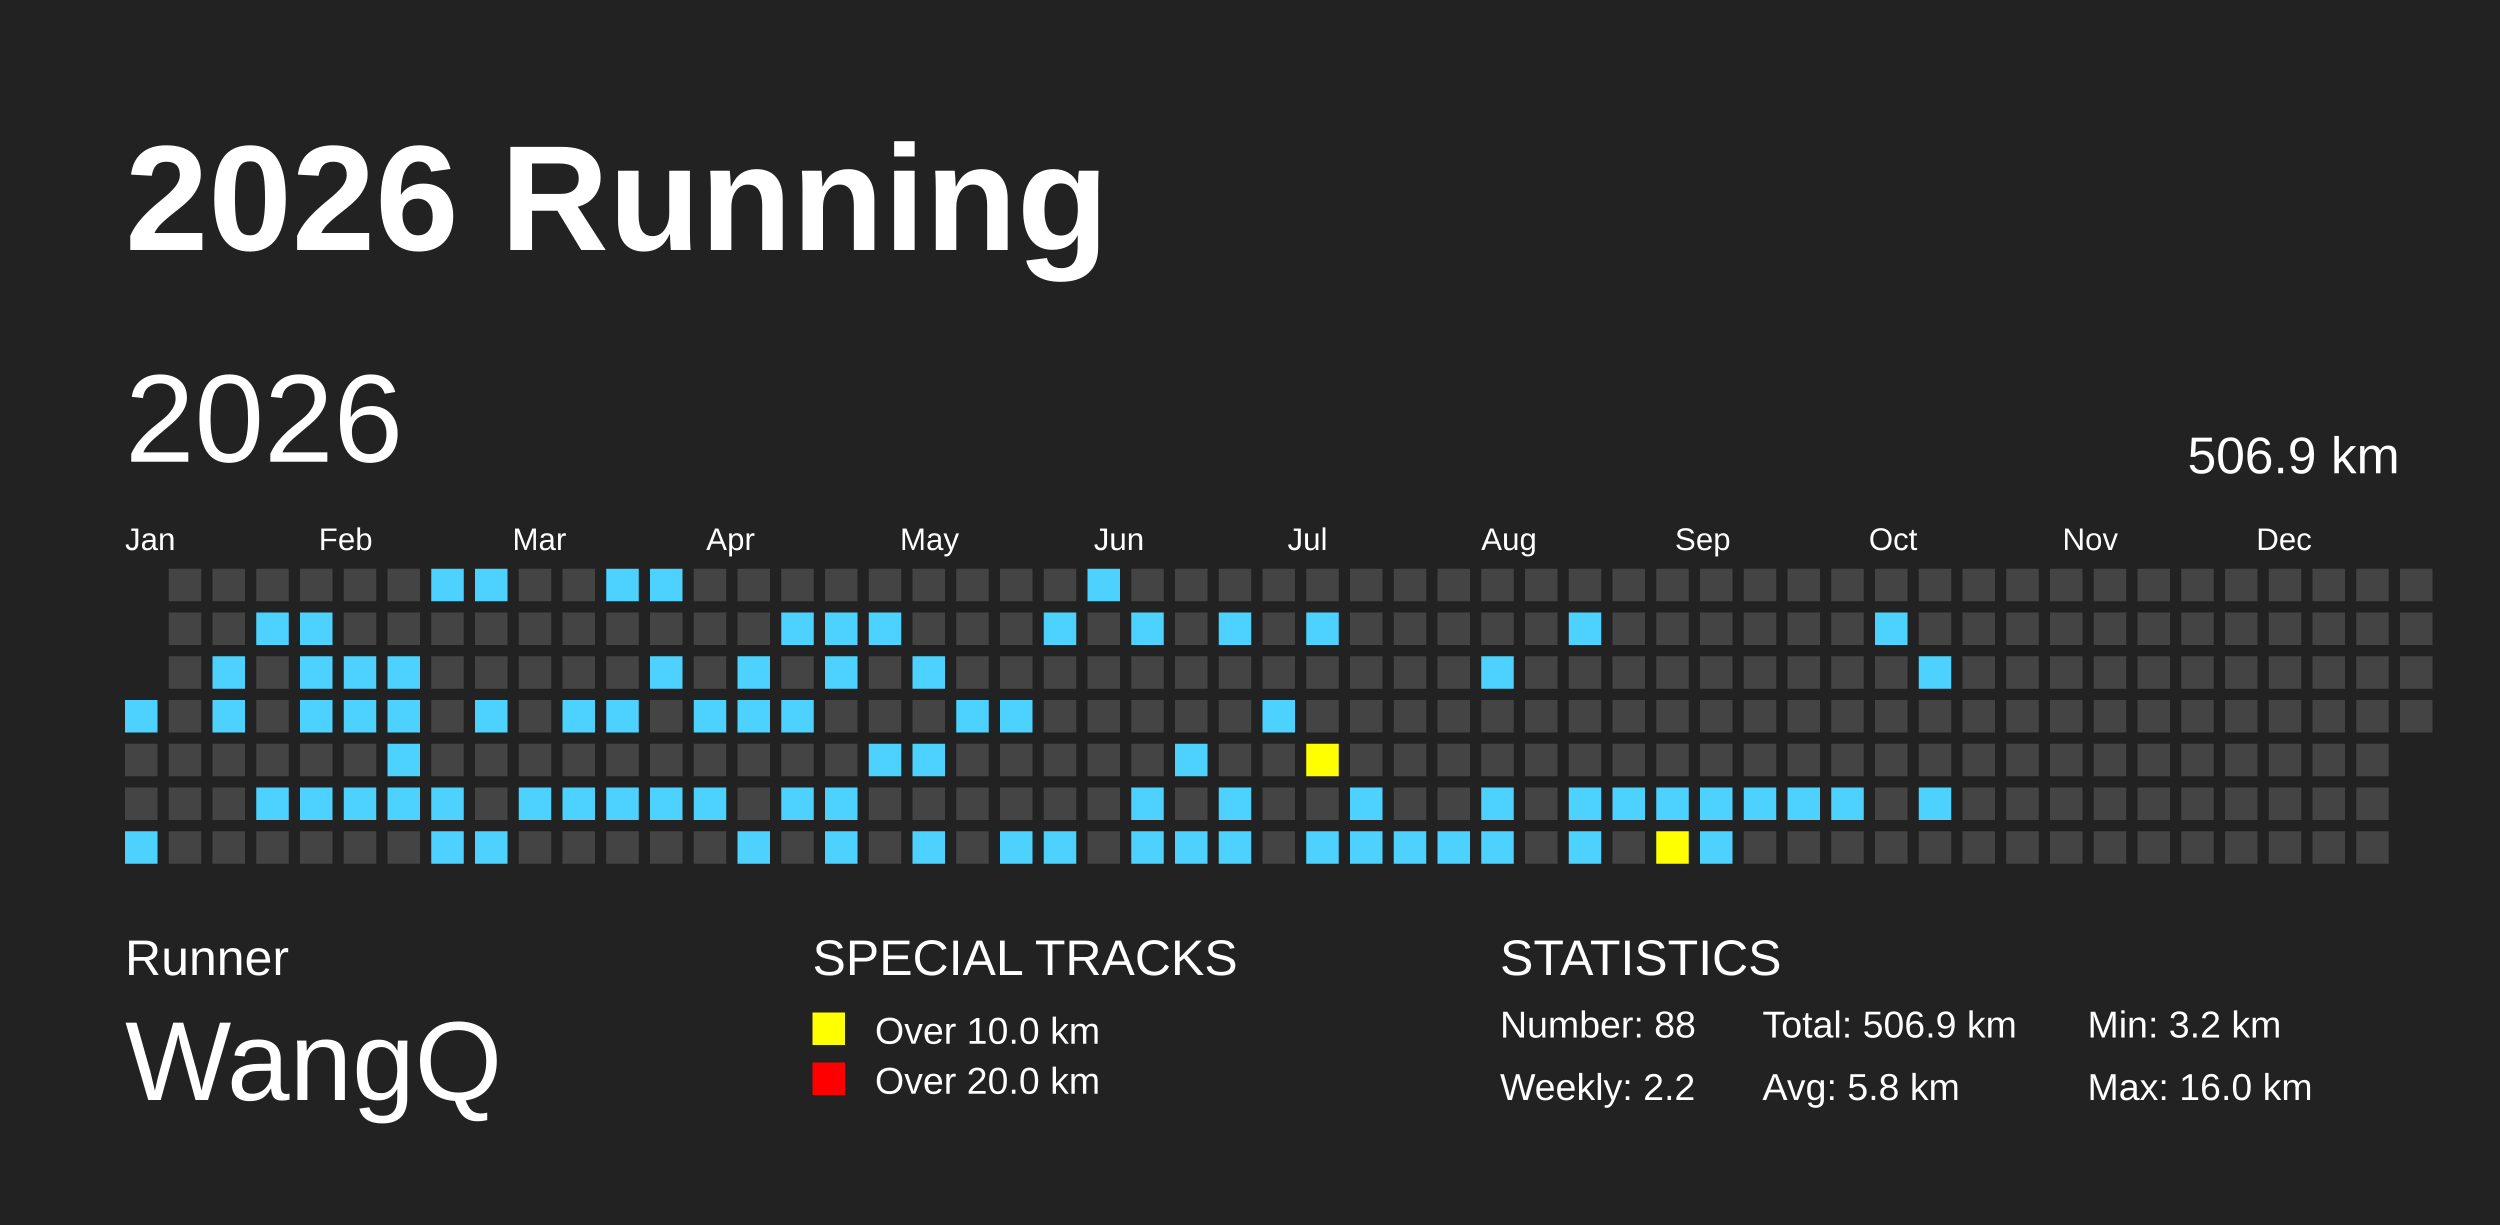
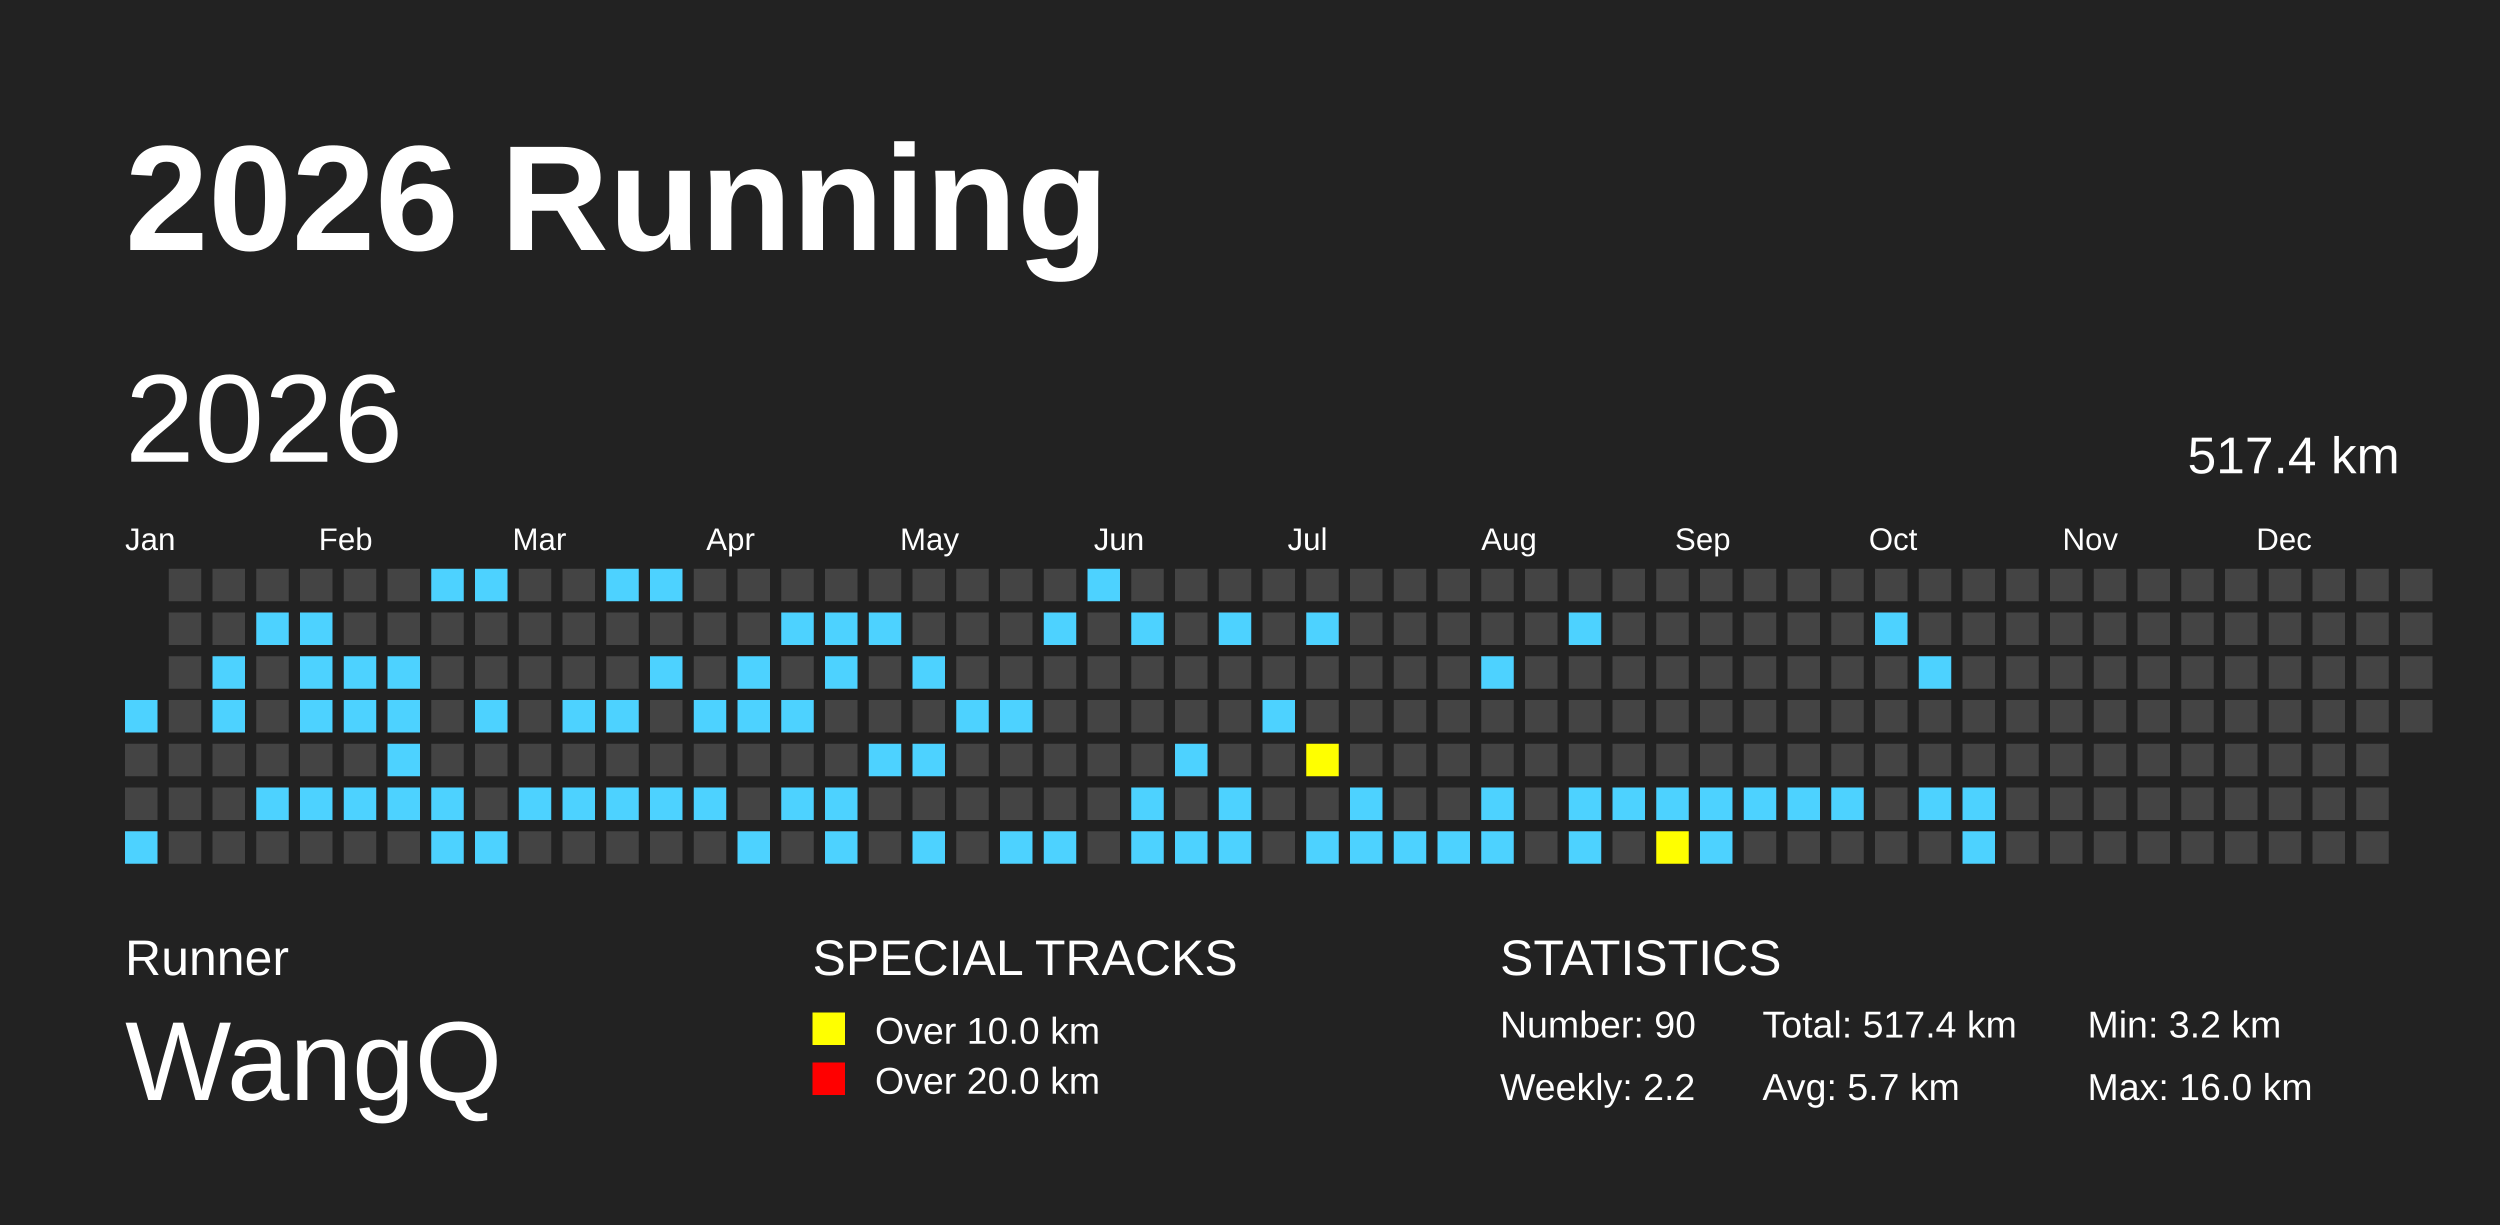
<svg xmlns="http://www.w3.org/2000/svg" baseProfile="full" height="98mm" version="1.1" viewBox="0,0,200,98" width="200mm">
  <defs />
  <rect fill="#222222" height="98" width="200" x="0" y="0" />
  <text fill="#FFFFFF" style="font-size:12px; font-family:Arial; font-weight:bold;" x="10" y="20">2026 Running</text>
  <text fill="#FFFFFF" style="font-size:4px; font-family:Arial" x="10" y="78">Runner</text>
  <text fill="#FFFFFF" style="font-size:9px; font-family:Arial" x="10" y="88">WangQ</text>
  <text fill="#FFFFFF" style="font-size:4px; font-family:Arial" x="65" y="78">SPECIAL TRACKS</text>
  <rect fill="yellow" height="2.6" width="2.6" x="65" y="81" />
  <text fill="#FFFFFF" style="font-size:3px; font-family:Arial" x="70" y="83.5">Over 10.0 km</text>
  <rect fill="red" height="2.6" width="2.6" x="65" y="85" />
  <text fill="#FFFFFF" style="font-size:3px; font-family:Arial" x="70" y="87.5">Over 20.0 km</text>
  <text fill="#FFFFFF" style="font-size:4px; font-family:Arial" x="120" y="78">STATISTICS</text>
-   <text fill="#FFFFFF" style="font-size:3px; font-family:Arial" x="120" y="83">Number: 88</text>
+   <text fill="#FFFFFF" style="font-size:3px; font-family:Arial" x="120" y="83">Number: 90</text>
  <text fill="#FFFFFF" style="font-size:3px; font-family:Arial" x="120" y="88">Weekly: 2.2</text>
-   <text fill="#FFFFFF" style="font-size:3px; font-family:Arial" x="141" y="83">Total: 506.9 km</text>
-   <text fill="#FFFFFF" style="font-size:3px; font-family:Arial" x="141" y="88">Avg: 5.8 km</text>
+   <text fill="#FFFFFF" style="font-size:3px; font-family:Arial" x="141" y="83">Total: 517.4 km</text>
+   <text fill="#FFFFFF" style="font-size:3px; font-family:Arial" x="141" y="88">Avg: 5.7 km</text>
  <text fill="#FFFFFF" style="font-size:3px; font-family:Arial" x="167" y="83">Min: 3.2 km</text>
  <text fill="#FFFFFF" style="font-size:3px; font-family:Arial" x="167" y="88">Max: 16.0 km</text>
  <text dominant-baseline="hanging" fill="#FFFFFF" style="font-size:10.0px; font-family:Arial;" x="10" y="30">2026</text>
-   <text dominant-baseline="hanging" fill="#FFFFFF" style="font-size:4.125px; font-family:Arial;" x="175" y="35">506.9 km</text>
+   <text dominant-baseline="hanging" fill="#FFFFFF" style="font-size:4.125px; font-family:Arial;" x="175" y="35">517.4 km</text>
  <text fill="#FFFFFF" style="font-size:2.5px; font-family:Arial" x="10.0" y="44">Jan</text>
  <text fill="#FFFFFF" style="font-size:2.5px; font-family:Arial" x="25.5" y="44">Feb</text>
  <text fill="#FFFFFF" style="font-size:2.5px; font-family:Arial" x="41.0" y="44">Mar</text>
  <text fill="#FFFFFF" style="font-size:2.5px; font-family:Arial" x="56.5" y="44">Apr</text>
  <text fill="#FFFFFF" style="font-size:2.5px; font-family:Arial" x="72.0" y="44">May</text>
  <text fill="#FFFFFF" style="font-size:2.5px; font-family:Arial" x="87.5" y="44">Jun</text>
  <text fill="#FFFFFF" style="font-size:2.5px; font-family:Arial" x="103.0" y="44">Jul</text>
  <text fill="#FFFFFF" style="font-size:2.5px; font-family:Arial" x="118.5" y="44">Aug</text>
  <text fill="#FFFFFF" style="font-size:2.5px; font-family:Arial" x="134.0" y="44">Sep</text>
  <text fill="#FFFFFF" style="font-size:2.5px; font-family:Arial" x="149.5" y="44">Oct</text>
  <text fill="#FFFFFF" style="font-size:2.5px; font-family:Arial" x="165.0" y="44">Nov</text>
  <text fill="#FFFFFF" style="font-size:2.5px; font-family:Arial" x="180.5" y="44">Dec</text>
  <rect fill="#4DD2FF" height="2.6" width="2.6" x="10.0" y="56.0" />
  <rect fill="#444444" height="2.6" width="2.6" x="10.0" y="59.5" />
  <rect fill="#444444" height="2.6" width="2.6" x="10.0" y="63.0" />
  <rect fill="#4DD2FF" height="2.6" width="2.6" x="10.0" y="66.5" />
  <rect fill="#444444" height="2.6" width="2.6" x="13.5" y="45.5" />
  <rect fill="#444444" height="2.6" width="2.6" x="13.5" y="49.0" />
  <rect fill="#444444" height="2.6" width="2.6" x="13.5" y="52.5" />
  <rect fill="#444444" height="2.6" width="2.6" x="13.5" y="56.0" />
  <rect fill="#444444" height="2.6" width="2.6" x="13.5" y="59.5" />
  <rect fill="#444444" height="2.6" width="2.6" x="13.5" y="63.0" />
  <rect fill="#444444" height="2.6" width="2.6" x="13.5" y="66.5" />
  <rect fill="#444444" height="2.6" width="2.6" x="17.0" y="45.5" />
  <rect fill="#444444" height="2.6" width="2.6" x="17.0" y="49.0" />
  <rect fill="#4DD2FF" height="2.6" width="2.6" x="17.0" y="52.5" />
  <rect fill="#4DD2FF" height="2.6" width="2.6" x="17.0" y="56.0" />
  <rect fill="#444444" height="2.6" width="2.6" x="17.0" y="59.5" />
  <rect fill="#444444" height="2.6" width="2.6" x="17.0" y="63.0" />
  <rect fill="#444444" height="2.6" width="2.6" x="17.0" y="66.5" />
  <rect fill="#444444" height="2.6" width="2.6" x="20.5" y="45.5" />
  <rect fill="#4DD2FF" height="2.6" width="2.6" x="20.5" y="49.0" />
  <rect fill="#444444" height="2.6" width="2.6" x="20.5" y="52.5" />
  <rect fill="#444444" height="2.6" width="2.6" x="20.5" y="56.0" />
  <rect fill="#444444" height="2.6" width="2.6" x="20.5" y="59.5" />
  <rect fill="#4DD2FF" height="2.6" width="2.6" x="20.5" y="63.0" />
  <rect fill="#444444" height="2.6" width="2.6" x="20.5" y="66.5" />
  <rect fill="#444444" height="2.6" width="2.6" x="24.0" y="45.5" />
  <rect fill="#4DD2FF" height="2.6" width="2.6" x="24.0" y="49.0" />
  <rect fill="#4DD2FF" height="2.6" width="2.6" x="24.0" y="52.5" />
  <rect fill="#4DD2FF" height="2.6" width="2.6" x="24.0" y="56.0" />
  <rect fill="#444444" height="2.6" width="2.6" x="24.0" y="59.5" />
  <rect fill="#4DD2FF" height="2.6" width="2.6" x="24.0" y="63.0" />
  <rect fill="#444444" height="2.6" width="2.6" x="24.0" y="66.5" />
  <rect fill="#444444" height="2.6" width="2.6" x="27.5" y="45.5" />
  <rect fill="#444444" height="2.6" width="2.6" x="27.5" y="49.0" />
  <rect fill="#4DD2FF" height="2.6" width="2.6" x="27.5" y="52.5" />
  <rect fill="#4DD2FF" height="2.6" width="2.6" x="27.5" y="56.0" />
  <rect fill="#444444" height="2.6" width="2.6" x="27.5" y="59.5" />
  <rect fill="#4DD2FF" height="2.6" width="2.6" x="27.5" y="63.0" />
  <rect fill="#444444" height="2.6" width="2.6" x="27.5" y="66.5" />
  <rect fill="#444444" height="2.6" width="2.6" x="31.0" y="45.5" />
  <rect fill="#444444" height="2.6" width="2.6" x="31.0" y="49.0" />
  <rect fill="#4DD2FF" height="2.6" width="2.6" x="31.0" y="52.5" />
  <rect fill="#4DD2FF" height="2.6" width="2.6" x="31.0" y="56.0" />
  <rect fill="#4DD2FF" height="2.6" width="2.6" x="31.0" y="59.5" />
  <rect fill="#4DD2FF" height="2.6" width="2.6" x="31.0" y="63.0" />
  <rect fill="#444444" height="2.6" width="2.6" x="31.0" y="66.5" />
  <rect fill="#4DD2FF" height="2.6" width="2.6" x="34.5" y="45.5" />
  <rect fill="#444444" height="2.6" width="2.6" x="34.5" y="49.0" />
  <rect fill="#444444" height="2.6" width="2.6" x="34.5" y="52.5" />
  <rect fill="#444444" height="2.6" width="2.6" x="34.5" y="56.0" />
  <rect fill="#444444" height="2.6" width="2.6" x="34.5" y="59.5" />
  <rect fill="#4DD2FF" height="2.6" width="2.6" x="34.5" y="63.0" />
  <rect fill="#4DD2FF" height="2.6" width="2.6" x="34.5" y="66.5" />
  <rect fill="#4DD2FF" height="2.6" width="2.6" x="38.0" y="45.5" />
  <rect fill="#444444" height="2.6" width="2.6" x="38.0" y="49.0" />
  <rect fill="#444444" height="2.6" width="2.6" x="38.0" y="52.5" />
  <rect fill="#4DD2FF" height="2.6" width="2.6" x="38.0" y="56.0" />
  <rect fill="#444444" height="2.6" width="2.6" x="38.0" y="59.5" />
  <rect fill="#444444" height="2.6" width="2.6" x="38.0" y="63.0" />
  <rect fill="#4DD2FF" height="2.6" width="2.6" x="38.0" y="66.5" />
  <rect fill="#444444" height="2.6" width="2.6" x="41.5" y="45.5" />
  <rect fill="#444444" height="2.6" width="2.6" x="41.5" y="49.0" />
  <rect fill="#444444" height="2.6" width="2.6" x="41.5" y="52.5" />
  <rect fill="#444444" height="2.6" width="2.6" x="41.5" y="56.0" />
  <rect fill="#444444" height="2.6" width="2.6" x="41.5" y="59.5" />
  <rect fill="#4DD2FF" height="2.6" width="2.6" x="41.5" y="63.0" />
  <rect fill="#444444" height="2.6" width="2.6" x="41.5" y="66.5" />
  <rect fill="#444444" height="2.6" width="2.6" x="45.0" y="45.5" />
  <rect fill="#444444" height="2.6" width="2.6" x="45.0" y="49.0" />
  <rect fill="#444444" height="2.6" width="2.6" x="45.0" y="52.5" />
  <rect fill="#4DD2FF" height="2.6" width="2.6" x="45.0" y="56.0" />
  <rect fill="#444444" height="2.6" width="2.6" x="45.0" y="59.5" />
  <rect fill="#4DD2FF" height="2.6" width="2.6" x="45.0" y="63.0" />
  <rect fill="#444444" height="2.6" width="2.6" x="45.0" y="66.5" />
  <rect fill="#4DD2FF" height="2.6" width="2.6" x="48.5" y="45.5" />
  <rect fill="#444444" height="2.6" width="2.6" x="48.5" y="49.0" />
  <rect fill="#444444" height="2.6" width="2.6" x="48.5" y="52.5" />
  <rect fill="#4DD2FF" height="2.6" width="2.6" x="48.5" y="56.0" />
  <rect fill="#444444" height="2.6" width="2.6" x="48.5" y="59.5" />
  <rect fill="#4DD2FF" height="2.6" width="2.6" x="48.5" y="63.0" />
  <rect fill="#444444" height="2.6" width="2.6" x="48.5" y="66.5" />
  <rect fill="#4DD2FF" height="2.6" width="2.6" x="52.0" y="45.5" />
  <rect fill="#444444" height="2.6" width="2.6" x="52.0" y="49.0" />
  <rect fill="#4DD2FF" height="2.6" width="2.6" x="52.0" y="52.5" />
  <rect fill="#444444" height="2.6" width="2.6" x="52.0" y="56.0" />
  <rect fill="#444444" height="2.6" width="2.6" x="52.0" y="59.5" />
  <rect fill="#4DD2FF" height="2.6" width="2.6" x="52.0" y="63.0" />
  <rect fill="#444444" height="2.6" width="2.6" x="52.0" y="66.5" />
  <rect fill="#444444" height="2.6" width="2.6" x="55.5" y="45.5" />
  <rect fill="#444444" height="2.6" width="2.6" x="55.5" y="49.0" />
  <rect fill="#444444" height="2.6" width="2.6" x="55.5" y="52.5" />
  <rect fill="#4DD2FF" height="2.6" width="2.6" x="55.5" y="56.0" />
  <rect fill="#444444" height="2.6" width="2.6" x="55.5" y="59.5" />
  <rect fill="#4DD2FF" height="2.6" width="2.6" x="55.5" y="63.0" />
  <rect fill="#444444" height="2.6" width="2.6" x="55.5" y="66.5" />
  <rect fill="#444444" height="2.6" width="2.6" x="59.0" y="45.5" />
  <rect fill="#444444" height="2.6" width="2.6" x="59.0" y="49.0" />
  <rect fill="#4DD2FF" height="2.6" width="2.6" x="59.0" y="52.5" />
  <rect fill="#4DD2FF" height="2.6" width="2.6" x="59.0" y="56.0" />
  <rect fill="#444444" height="2.6" width="2.6" x="59.0" y="59.5" />
  <rect fill="#444444" height="2.6" width="2.6" x="59.0" y="63.0" />
  <rect fill="#4DD2FF" height="2.6" width="2.6" x="59.0" y="66.5" />
  <rect fill="#444444" height="2.6" width="2.6" x="62.5" y="45.5" />
  <rect fill="#4DD2FF" height="2.6" width="2.6" x="62.5" y="49.0" />
  <rect fill="#444444" height="2.6" width="2.6" x="62.5" y="52.5" />
  <rect fill="#4DD2FF" height="2.6" width="2.6" x="62.5" y="56.0" />
  <rect fill="#444444" height="2.6" width="2.6" x="62.5" y="59.5" />
  <rect fill="#4DD2FF" height="2.6" width="2.6" x="62.5" y="63.0" />
  <rect fill="#444444" height="2.6" width="2.6" x="62.5" y="66.5" />
  <rect fill="#444444" height="2.6" width="2.6" x="66.0" y="45.5" />
  <rect fill="#4DD2FF" height="2.6" width="2.6" x="66.0" y="49.0" />
  <rect fill="#4DD2FF" height="2.6" width="2.6" x="66.0" y="52.5" />
  <rect fill="#444444" height="2.6" width="2.6" x="66.0" y="56.0" />
  <rect fill="#444444" height="2.6" width="2.6" x="66.0" y="59.5" />
  <rect fill="#4DD2FF" height="2.6" width="2.6" x="66.0" y="63.0" />
  <rect fill="#4DD2FF" height="2.6" width="2.6" x="66.0" y="66.5" />
  <rect fill="#444444" height="2.6" width="2.6" x="69.5" y="45.5" />
  <rect fill="#4DD2FF" height="2.6" width="2.6" x="69.5" y="49.0" />
  <rect fill="#444444" height="2.6" width="2.6" x="69.5" y="52.5" />
  <rect fill="#444444" height="2.6" width="2.6" x="69.5" y="56.0" />
  <rect fill="#4DD2FF" height="2.6" width="2.6" x="69.5" y="59.5" />
  <rect fill="#444444" height="2.6" width="2.6" x="69.5" y="63.0" />
  <rect fill="#444444" height="2.6" width="2.6" x="69.5" y="66.5" />
  <rect fill="#444444" height="2.6" width="2.6" x="73.0" y="45.5" />
  <rect fill="#444444" height="2.6" width="2.6" x="73.0" y="49.0" />
  <rect fill="#4DD2FF" height="2.6" width="2.6" x="73.0" y="52.5" />
  <rect fill="#444444" height="2.6" width="2.6" x="73.0" y="56.0" />
  <rect fill="#4DD2FF" height="2.6" width="2.6" x="73.0" y="59.5" />
  <rect fill="#444444" height="2.6" width="2.6" x="73.0" y="63.0" />
  <rect fill="#4DD2FF" height="2.6" width="2.6" x="73.0" y="66.5" />
  <rect fill="#444444" height="2.6" width="2.6" x="76.5" y="45.5" />
  <rect fill="#444444" height="2.6" width="2.6" x="76.5" y="49.0" />
  <rect fill="#444444" height="2.6" width="2.6" x="76.5" y="52.5" />
  <rect fill="#4DD2FF" height="2.6" width="2.6" x="76.5" y="56.0" />
  <rect fill="#444444" height="2.6" width="2.6" x="76.5" y="59.5" />
  <rect fill="#444444" height="2.6" width="2.6" x="76.5" y="63.0" />
  <rect fill="#444444" height="2.6" width="2.6" x="76.5" y="66.5" />
  <rect fill="#444444" height="2.6" width="2.6" x="80.0" y="45.5" />
  <rect fill="#444444" height="2.6" width="2.6" x="80.0" y="49.0" />
  <rect fill="#444444" height="2.6" width="2.6" x="80.0" y="52.5" />
  <rect fill="#4DD2FF" height="2.6" width="2.6" x="80.0" y="56.0" />
  <rect fill="#444444" height="2.6" width="2.6" x="80.0" y="59.5" />
  <rect fill="#444444" height="2.6" width="2.6" x="80.0" y="63.0" />
  <rect fill="#4DD2FF" height="2.6" width="2.6" x="80.0" y="66.5" />
  <rect fill="#444444" height="2.6" width="2.6" x="83.5" y="45.5" />
  <rect fill="#4DD2FF" height="2.6" width="2.6" x="83.5" y="49.0" />
  <rect fill="#444444" height="2.6" width="2.6" x="83.5" y="52.5" />
  <rect fill="#444444" height="2.6" width="2.6" x="83.5" y="56.0" />
  <rect fill="#444444" height="2.6" width="2.6" x="83.5" y="59.5" />
  <rect fill="#444444" height="2.6" width="2.6" x="83.5" y="63.0" />
  <rect fill="#4DD2FF" height="2.6" width="2.6" x="83.5" y="66.5" />
  <rect fill="#4DD2FF" height="2.6" width="2.6" x="87.0" y="45.5" />
  <rect fill="#444444" height="2.6" width="2.6" x="87.0" y="49.0" />
  <rect fill="#444444" height="2.6" width="2.6" x="87.0" y="52.5" />
  <rect fill="#444444" height="2.6" width="2.6" x="87.0" y="56.0" />
  <rect fill="#444444" height="2.6" width="2.6" x="87.0" y="59.5" />
  <rect fill="#444444" height="2.6" width="2.6" x="87.0" y="63.0" />
  <rect fill="#444444" height="2.6" width="2.6" x="87.0" y="66.5" />
  <rect fill="#444444" height="2.6" width="2.6" x="90.5" y="45.5" />
  <rect fill="#4DD2FF" height="2.6" width="2.6" x="90.5" y="49.0" />
  <rect fill="#444444" height="2.6" width="2.6" x="90.5" y="52.5" />
  <rect fill="#444444" height="2.6" width="2.6" x="90.5" y="56.0" />
  <rect fill="#444444" height="2.6" width="2.6" x="90.5" y="59.5" />
  <rect fill="#4DD2FF" height="2.6" width="2.6" x="90.5" y="63.0" />
  <rect fill="#4DD2FF" height="2.6" width="2.6" x="90.5" y="66.5" />
  <rect fill="#444444" height="2.6" width="2.6" x="94.0" y="45.5" />
  <rect fill="#444444" height="2.6" width="2.6" x="94.0" y="49.0" />
  <rect fill="#444444" height="2.6" width="2.6" x="94.0" y="52.5" />
  <rect fill="#444444" height="2.6" width="2.6" x="94.0" y="56.0" />
  <rect fill="#4DD2FF" height="2.6" width="2.6" x="94.0" y="59.5" />
  <rect fill="#444444" height="2.6" width="2.6" x="94.0" y="63.0" />
  <rect fill="#4DD2FF" height="2.6" width="2.6" x="94.0" y="66.5" />
  <rect fill="#444444" height="2.6" width="2.6" x="97.5" y="45.5" />
  <rect fill="#4DD2FF" height="2.6" width="2.6" x="97.5" y="49.0" />
  <rect fill="#444444" height="2.6" width="2.6" x="97.5" y="52.5" />
  <rect fill="#444444" height="2.6" width="2.6" x="97.5" y="56.0" />
  <rect fill="#444444" height="2.6" width="2.6" x="97.5" y="59.5" />
  <rect fill="#4DD2FF" height="2.6" width="2.6" x="97.5" y="63.0" />
  <rect fill="#4DD2FF" height="2.6" width="2.6" x="97.5" y="66.5" />
  <rect fill="#444444" height="2.6" width="2.6" x="101.0" y="45.5" />
  <rect fill="#444444" height="2.6" width="2.6" x="101.0" y="49.0" />
  <rect fill="#444444" height="2.6" width="2.6" x="101.0" y="52.5" />
  <rect fill="#4DD2FF" height="2.6" width="2.6" x="101.0" y="56.0" />
  <rect fill="#444444" height="2.6" width="2.6" x="101.0" y="59.5" />
  <rect fill="#444444" height="2.6" width="2.6" x="101.0" y="63.0" />
  <rect fill="#444444" height="2.6" width="2.6" x="101.0" y="66.5" />
  <rect fill="#444444" height="2.6" width="2.6" x="104.5" y="45.5" />
  <rect fill="#4DD2FF" height="2.6" width="2.6" x="104.5" y="49.0" />
  <rect fill="#444444" height="2.6" width="2.6" x="104.5" y="52.5" />
  <rect fill="#444444" height="2.6" width="2.6" x="104.5" y="56.0" />
  <rect fill="yellow" height="2.6" width="2.6" x="104.5" y="59.5" />
  <rect fill="#444444" height="2.6" width="2.6" x="104.5" y="63.0" />
  <rect fill="#4DD2FF" height="2.6" width="2.6" x="104.5" y="66.5" />
  <rect fill="#444444" height="2.6" width="2.6" x="108.0" y="45.5" />
  <rect fill="#444444" height="2.6" width="2.6" x="108.0" y="49.0" />
  <rect fill="#444444" height="2.6" width="2.6" x="108.0" y="52.5" />
  <rect fill="#444444" height="2.6" width="2.6" x="108.0" y="56.0" />
  <rect fill="#444444" height="2.6" width="2.6" x="108.0" y="59.5" />
  <rect fill="#4DD2FF" height="2.6" width="2.6" x="108.0" y="63.0" />
  <rect fill="#4DD2FF" height="2.6" width="2.6" x="108.0" y="66.5" />
  <rect fill="#444444" height="2.6" width="2.6" x="111.5" y="45.5" />
  <rect fill="#444444" height="2.6" width="2.6" x="111.5" y="49.0" />
  <rect fill="#444444" height="2.6" width="2.6" x="111.5" y="52.5" />
  <rect fill="#444444" height="2.6" width="2.6" x="111.5" y="56.0" />
  <rect fill="#444444" height="2.6" width="2.6" x="111.5" y="59.5" />
  <rect fill="#444444" height="2.6" width="2.6" x="111.5" y="63.0" />
  <rect fill="#4DD2FF" height="2.6" width="2.6" x="111.5" y="66.5" />
  <rect fill="#444444" height="2.6" width="2.6" x="115.0" y="45.5" />
  <rect fill="#444444" height="2.6" width="2.6" x="115.0" y="49.0" />
  <rect fill="#444444" height="2.6" width="2.6" x="115.0" y="52.5" />
  <rect fill="#444444" height="2.6" width="2.6" x="115.0" y="56.0" />
  <rect fill="#444444" height="2.6" width="2.6" x="115.0" y="59.5" />
  <rect fill="#444444" height="2.6" width="2.6" x="115.0" y="63.0" />
  <rect fill="#4DD2FF" height="2.6" width="2.6" x="115.0" y="66.5" />
  <rect fill="#444444" height="2.6" width="2.6" x="118.5" y="45.5" />
  <rect fill="#444444" height="2.6" width="2.6" x="118.5" y="49.0" />
  <rect fill="#4DD2FF" height="2.6" width="2.6" x="118.5" y="52.5" />
  <rect fill="#444444" height="2.6" width="2.6" x="118.5" y="56.0" />
  <rect fill="#444444" height="2.6" width="2.6" x="118.5" y="59.5" />
  <rect fill="#4DD2FF" height="2.6" width="2.6" x="118.5" y="63.0" />
  <rect fill="#4DD2FF" height="2.6" width="2.6" x="118.5" y="66.5" />
  <rect fill="#444444" height="2.6" width="2.6" x="122.0" y="45.5" />
  <rect fill="#444444" height="2.6" width="2.6" x="122.0" y="49.0" />
  <rect fill="#444444" height="2.6" width="2.6" x="122.0" y="52.5" />
  <rect fill="#444444" height="2.6" width="2.6" x="122.0" y="56.0" />
  <rect fill="#444444" height="2.6" width="2.6" x="122.0" y="59.5" />
  <rect fill="#444444" height="2.6" width="2.6" x="122.0" y="63.0" />
  <rect fill="#444444" height="2.6" width="2.6" x="122.0" y="66.5" />
  <rect fill="#444444" height="2.6" width="2.6" x="125.5" y="45.5" />
  <rect fill="#4DD2FF" height="2.6" width="2.6" x="125.5" y="49.0" />
  <rect fill="#444444" height="2.6" width="2.6" x="125.5" y="52.5" />
  <rect fill="#444444" height="2.6" width="2.6" x="125.5" y="56.0" />
  <rect fill="#444444" height="2.6" width="2.6" x="125.5" y="59.5" />
  <rect fill="#4DD2FF" height="2.6" width="2.6" x="125.5" y="63.0" />
  <rect fill="#4DD2FF" height="2.6" width="2.6" x="125.5" y="66.5" />
  <rect fill="#444444" height="2.6" width="2.6" x="129.0" y="45.5" />
  <rect fill="#444444" height="2.6" width="2.6" x="129.0" y="49.0" />
  <rect fill="#444444" height="2.6" width="2.6" x="129.0" y="52.5" />
  <rect fill="#444444" height="2.6" width="2.6" x="129.0" y="56.0" />
  <rect fill="#444444" height="2.6" width="2.6" x="129.0" y="59.5" />
  <rect fill="#4DD2FF" height="2.6" width="2.6" x="129.0" y="63.0" />
  <rect fill="#444444" height="2.6" width="2.6" x="129.0" y="66.5" />
  <rect fill="#444444" height="2.6" width="2.6" x="132.5" y="45.5" />
  <rect fill="#444444" height="2.6" width="2.6" x="132.5" y="49.0" />
  <rect fill="#444444" height="2.6" width="2.6" x="132.5" y="52.5" />
  <rect fill="#444444" height="2.6" width="2.6" x="132.5" y="56.0" />
  <rect fill="#444444" height="2.6" width="2.6" x="132.5" y="59.5" />
  <rect fill="#4DD2FF" height="2.6" width="2.6" x="132.5" y="63.0" />
  <rect fill="yellow" height="2.6" width="2.6" x="132.5" y="66.5" />
  <rect fill="#444444" height="2.6" width="2.6" x="136.0" y="45.5" />
  <rect fill="#444444" height="2.6" width="2.6" x="136.0" y="49.0" />
  <rect fill="#444444" height="2.6" width="2.6" x="136.0" y="52.5" />
  <rect fill="#444444" height="2.6" width="2.6" x="136.0" y="56.0" />
  <rect fill="#444444" height="2.6" width="2.6" x="136.0" y="59.5" />
  <rect fill="#4DD2FF" height="2.6" width="2.6" x="136.0" y="63.0" />
  <rect fill="#4DD2FF" height="2.6" width="2.6" x="136.0" y="66.5" />
  <rect fill="#444444" height="2.6" width="2.6" x="139.5" y="45.5" />
  <rect fill="#444444" height="2.6" width="2.6" x="139.5" y="49.0" />
  <rect fill="#444444" height="2.6" width="2.6" x="139.5" y="52.5" />
  <rect fill="#444444" height="2.6" width="2.6" x="139.5" y="56.0" />
  <rect fill="#444444" height="2.6" width="2.6" x="139.5" y="59.5" />
  <rect fill="#4DD2FF" height="2.6" width="2.6" x="139.5" y="63.0" />
  <rect fill="#444444" height="2.6" width="2.6" x="139.5" y="66.5" />
  <rect fill="#444444" height="2.6" width="2.6" x="143.0" y="45.5" />
  <rect fill="#444444" height="2.6" width="2.6" x="143.0" y="49.0" />
  <rect fill="#444444" height="2.6" width="2.6" x="143.0" y="52.5" />
  <rect fill="#444444" height="2.6" width="2.6" x="143.0" y="56.0" />
  <rect fill="#444444" height="2.6" width="2.6" x="143.0" y="59.5" />
  <rect fill="#4DD2FF" height="2.6" width="2.6" x="143.0" y="63.0" />
  <rect fill="#444444" height="2.6" width="2.6" x="143.0" y="66.5" />
  <rect fill="#444444" height="2.6" width="2.6" x="146.5" y="45.5" />
  <rect fill="#444444" height="2.6" width="2.6" x="146.5" y="49.0" />
  <rect fill="#444444" height="2.6" width="2.6" x="146.5" y="52.5" />
  <rect fill="#444444" height="2.6" width="2.6" x="146.5" y="56.0" />
  <rect fill="#444444" height="2.6" width="2.6" x="146.5" y="59.5" />
  <rect fill="#4DD2FF" height="2.6" width="2.6" x="146.5" y="63.0" />
  <rect fill="#444444" height="2.6" width="2.6" x="146.5" y="66.5" />
  <rect fill="#444444" height="2.6" width="2.6" x="150.0" y="45.5" />
  <rect fill="#4DD2FF" height="2.6" width="2.6" x="150.0" y="49.0" />
  <rect fill="#444444" height="2.6" width="2.6" x="150.0" y="52.5" />
  <rect fill="#444444" height="2.6" width="2.6" x="150.0" y="56.0" />
  <rect fill="#444444" height="2.6" width="2.6" x="150.0" y="59.5" />
  <rect fill="#444444" height="2.6" width="2.6" x="150.0" y="63.0" />
  <rect fill="#444444" height="2.6" width="2.6" x="150.0" y="66.5" />
  <rect fill="#444444" height="2.6" width="2.6" x="153.5" y="45.5" />
  <rect fill="#444444" height="2.6" width="2.6" x="153.5" y="49.0" />
  <rect fill="#4DD2FF" height="2.6" width="2.6" x="153.5" y="52.5" />
  <rect fill="#444444" height="2.6" width="2.6" x="153.5" y="56.0" />
  <rect fill="#444444" height="2.6" width="2.6" x="153.5" y="59.5" />
  <rect fill="#4DD2FF" height="2.6" width="2.6" x="153.5" y="63.0" />
  <rect fill="#444444" height="2.6" width="2.6" x="153.5" y="66.5" />
  <rect fill="#444444" height="2.6" width="2.6" x="157.0" y="45.5" />
  <rect fill="#444444" height="2.6" width="2.6" x="157.0" y="49.0" />
  <rect fill="#444444" height="2.6" width="2.6" x="157.0" y="52.5" />
  <rect fill="#444444" height="2.6" width="2.6" x="157.0" y="56.0" />
  <rect fill="#444444" height="2.6" width="2.6" x="157.0" y="59.5" />
-   <rect fill="#444444" height="2.6" width="2.6" x="157.0" y="63.0" />
-   <rect fill="#444444" height="2.6" width="2.6" x="157.0" y="66.5" />
+   <rect fill="#4DD2FF" height="2.6" width="2.6" x="157.0" y="63.0" />
+   <rect fill="#4DD2FF" height="2.6" width="2.6" x="157.0" y="66.5" />
  <rect fill="#444444" height="2.6" width="2.6" x="160.5" y="45.5" />
  <rect fill="#444444" height="2.6" width="2.6" x="160.5" y="49.0" />
  <rect fill="#444444" height="2.6" width="2.6" x="160.5" y="52.5" />
  <rect fill="#444444" height="2.6" width="2.6" x="160.5" y="56.0" />
  <rect fill="#444444" height="2.6" width="2.6" x="160.5" y="59.5" />
  <rect fill="#444444" height="2.6" width="2.6" x="160.5" y="63.0" />
  <rect fill="#444444" height="2.6" width="2.6" x="160.5" y="66.5" />
  <rect fill="#444444" height="2.6" width="2.6" x="164.0" y="45.5" />
  <rect fill="#444444" height="2.6" width="2.6" x="164.0" y="49.0" />
  <rect fill="#444444" height="2.6" width="2.6" x="164.0" y="52.5" />
  <rect fill="#444444" height="2.6" width="2.6" x="164.0" y="56.0" />
  <rect fill="#444444" height="2.6" width="2.6" x="164.0" y="59.5" />
  <rect fill="#444444" height="2.6" width="2.6" x="164.0" y="63.0" />
  <rect fill="#444444" height="2.6" width="2.6" x="164.0" y="66.5" />
  <rect fill="#444444" height="2.6" width="2.6" x="167.5" y="45.5" />
  <rect fill="#444444" height="2.6" width="2.6" x="167.5" y="49.0" />
  <rect fill="#444444" height="2.6" width="2.6" x="167.5" y="52.5" />
  <rect fill="#444444" height="2.6" width="2.6" x="167.5" y="56.0" />
  <rect fill="#444444" height="2.6" width="2.6" x="167.5" y="59.5" />
  <rect fill="#444444" height="2.6" width="2.6" x="167.5" y="63.0" />
  <rect fill="#444444" height="2.6" width="2.6" x="167.5" y="66.5" />
  <rect fill="#444444" height="2.6" width="2.6" x="171.0" y="45.5" />
  <rect fill="#444444" height="2.6" width="2.6" x="171.0" y="49.0" />
  <rect fill="#444444" height="2.6" width="2.6" x="171.0" y="52.5" />
  <rect fill="#444444" height="2.6" width="2.6" x="171.0" y="56.0" />
  <rect fill="#444444" height="2.6" width="2.6" x="171.0" y="59.5" />
  <rect fill="#444444" height="2.6" width="2.6" x="171.0" y="63.0" />
  <rect fill="#444444" height="2.6" width="2.6" x="171.0" y="66.5" />
  <rect fill="#444444" height="2.6" width="2.6" x="174.5" y="45.5" />
  <rect fill="#444444" height="2.6" width="2.6" x="174.5" y="49.0" />
  <rect fill="#444444" height="2.6" width="2.6" x="174.5" y="52.5" />
  <rect fill="#444444" height="2.6" width="2.6" x="174.5" y="56.0" />
  <rect fill="#444444" height="2.6" width="2.6" x="174.5" y="59.5" />
  <rect fill="#444444" height="2.6" width="2.6" x="174.5" y="63.0" />
  <rect fill="#444444" height="2.6" width="2.6" x="174.5" y="66.5" />
  <rect fill="#444444" height="2.6" width="2.6" x="178.0" y="45.5" />
  <rect fill="#444444" height="2.6" width="2.6" x="178.0" y="49.0" />
  <rect fill="#444444" height="2.6" width="2.6" x="178.0" y="52.5" />
  <rect fill="#444444" height="2.6" width="2.6" x="178.0" y="56.0" />
  <rect fill="#444444" height="2.6" width="2.6" x="178.0" y="59.5" />
  <rect fill="#444444" height="2.6" width="2.6" x="178.0" y="63.0" />
  <rect fill="#444444" height="2.6" width="2.6" x="178.0" y="66.5" />
  <rect fill="#444444" height="2.6" width="2.6" x="181.5" y="45.5" />
  <rect fill="#444444" height="2.6" width="2.6" x="181.5" y="49.0" />
  <rect fill="#444444" height="2.6" width="2.6" x="181.5" y="52.5" />
  <rect fill="#444444" height="2.6" width="2.6" x="181.5" y="56.0" />
  <rect fill="#444444" height="2.6" width="2.6" x="181.5" y="59.5" />
  <rect fill="#444444" height="2.6" width="2.6" x="181.5" y="63.0" />
  <rect fill="#444444" height="2.6" width="2.6" x="181.5" y="66.5" />
  <rect fill="#444444" height="2.6" width="2.6" x="185.0" y="45.5" />
  <rect fill="#444444" height="2.6" width="2.6" x="185.0" y="49.0" />
  <rect fill="#444444" height="2.6" width="2.6" x="185.0" y="52.5" />
  <rect fill="#444444" height="2.6" width="2.6" x="185.0" y="56.0" />
  <rect fill="#444444" height="2.6" width="2.6" x="185.0" y="59.5" />
  <rect fill="#444444" height="2.6" width="2.6" x="185.0" y="63.0" />
  <rect fill="#444444" height="2.6" width="2.6" x="185.0" y="66.5" />
  <rect fill="#444444" height="2.6" width="2.6" x="188.5" y="45.5" />
  <rect fill="#444444" height="2.6" width="2.6" x="188.5" y="49.0" />
  <rect fill="#444444" height="2.6" width="2.6" x="188.5" y="52.5" />
  <rect fill="#444444" height="2.6" width="2.6" x="188.5" y="56.0" />
  <rect fill="#444444" height="2.6" width="2.6" x="188.5" y="59.5" />
  <rect fill="#444444" height="2.6" width="2.6" x="188.5" y="63.0" />
  <rect fill="#444444" height="2.6" width="2.6" x="188.5" y="66.5" />
  <rect fill="#444444" height="2.6" width="2.6" x="192.0" y="45.5" />
  <rect fill="#444444" height="2.6" width="2.6" x="192.0" y="49.0" />
  <rect fill="#444444" height="2.6" width="2.6" x="192.0" y="52.5" />
  <rect fill="#444444" height="2.6" width="2.6" x="192.0" y="56.0" />
</svg>
